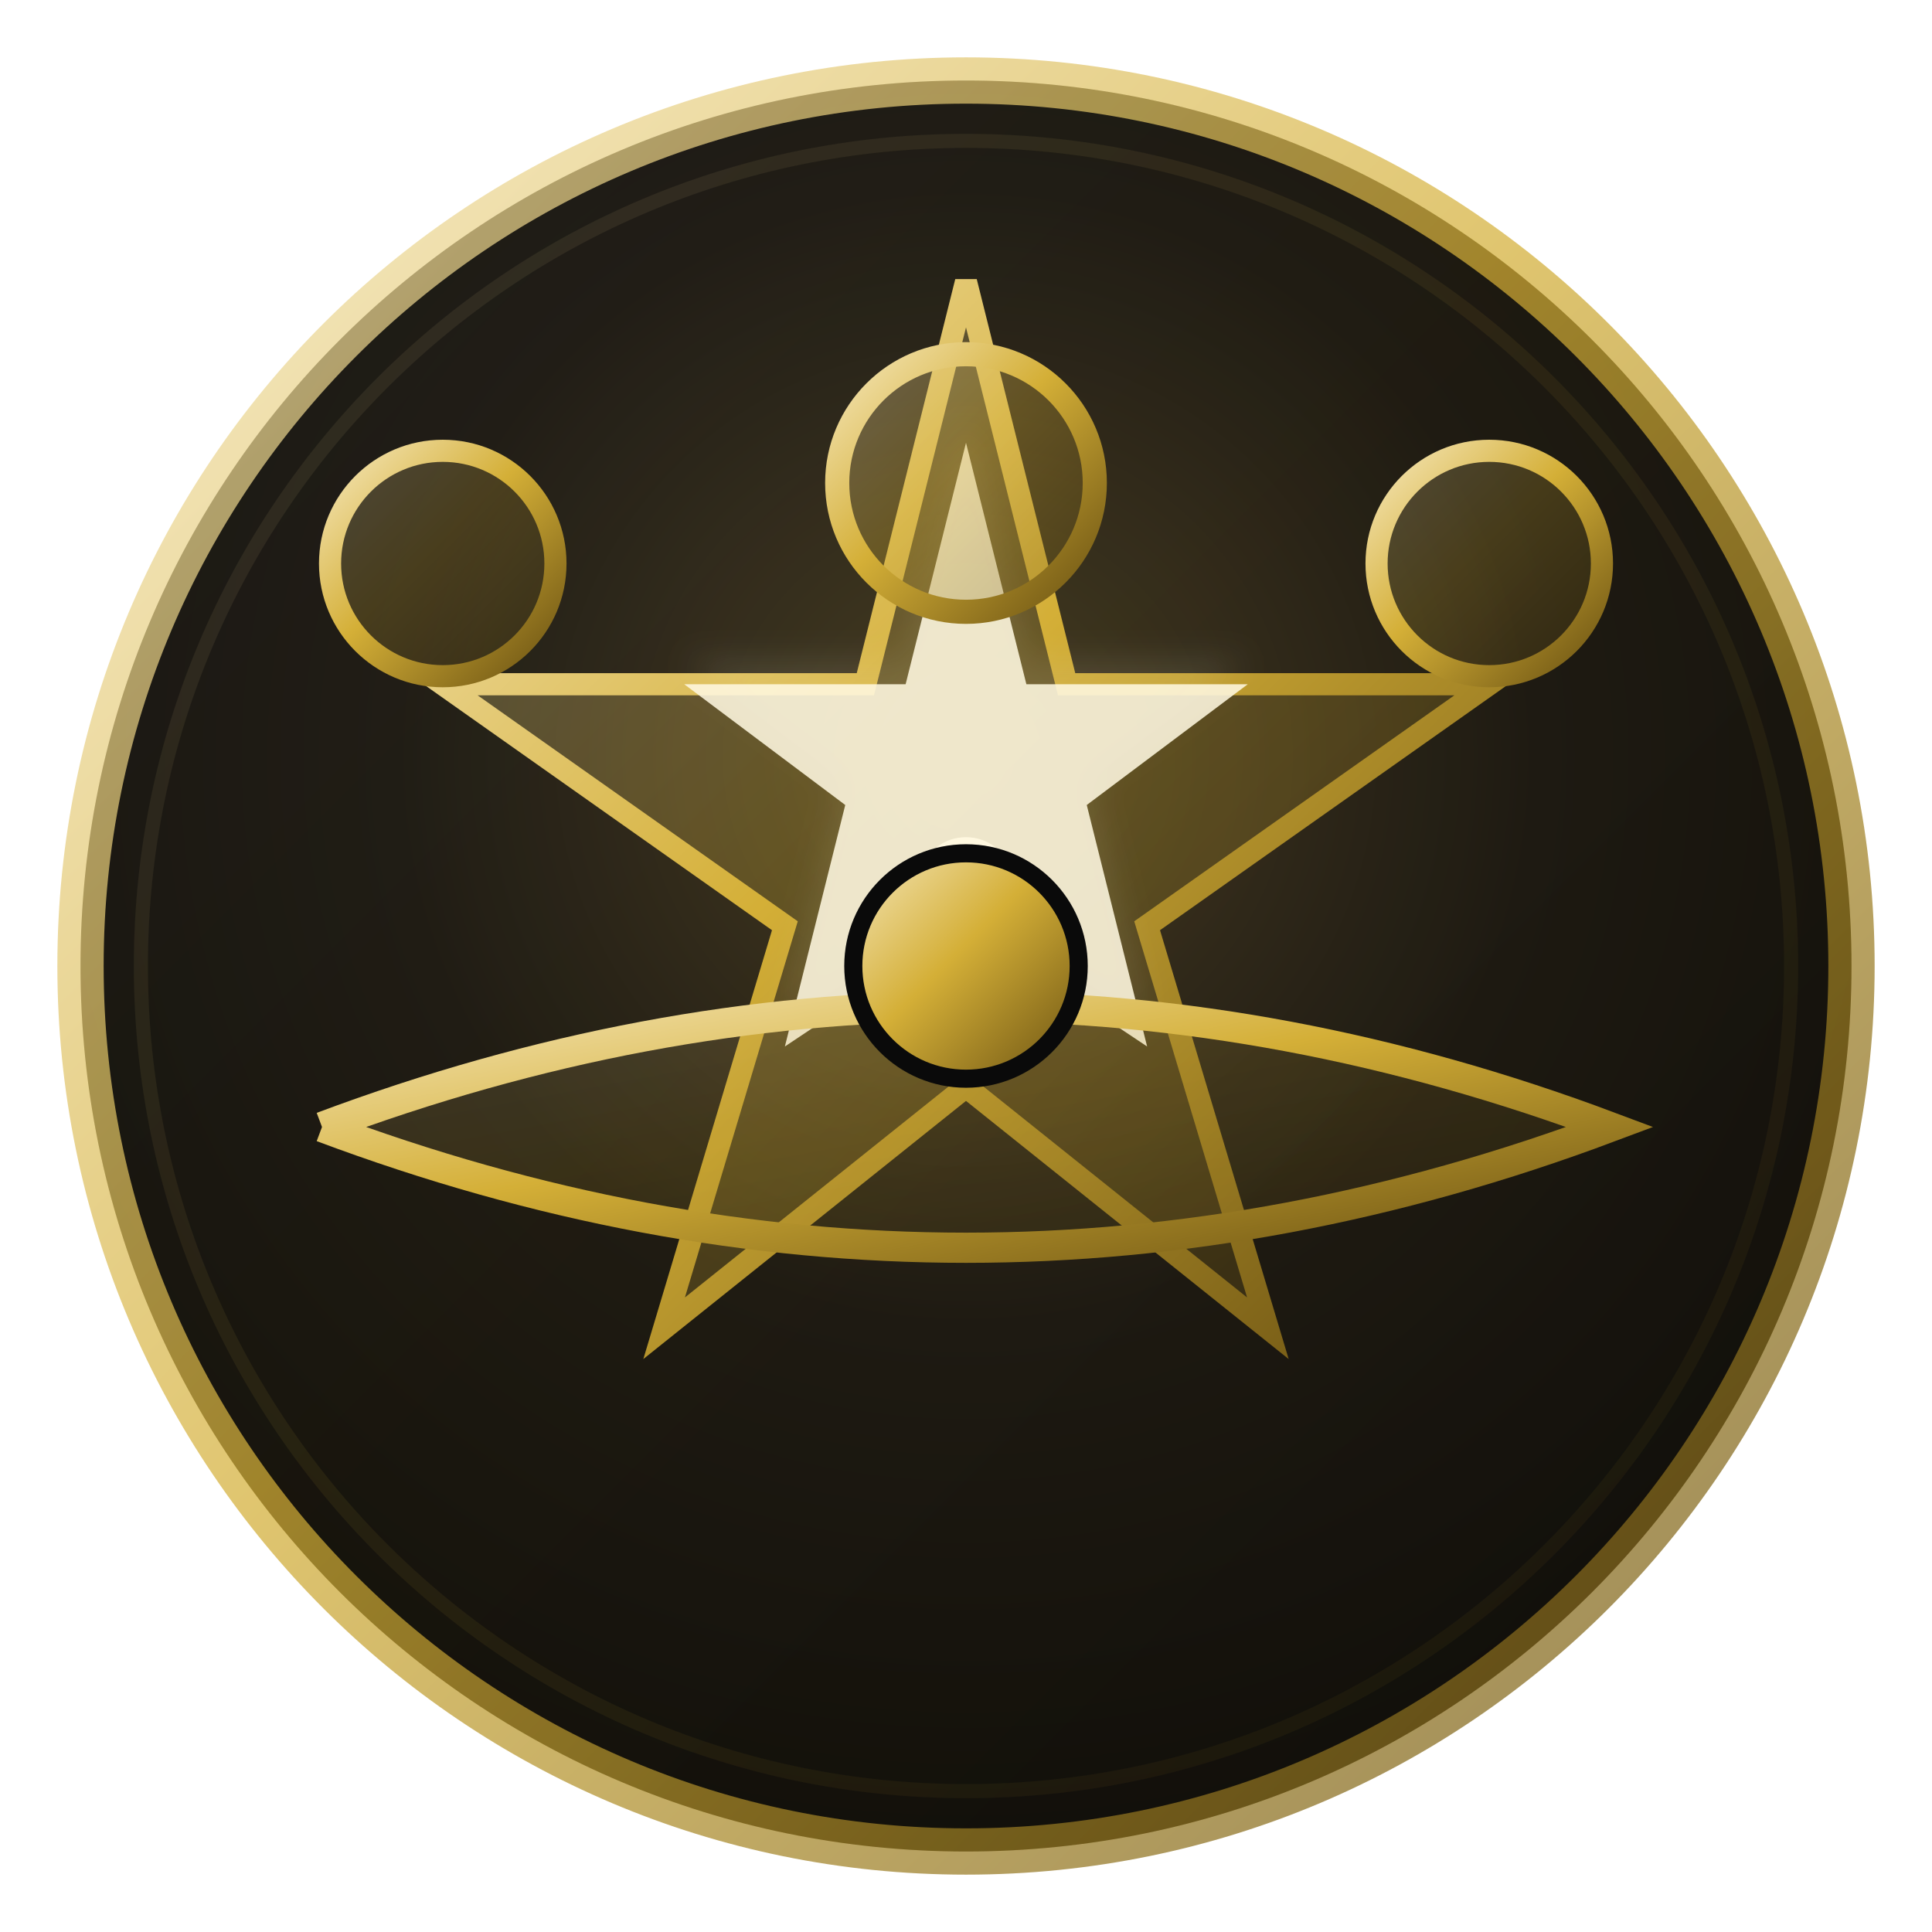
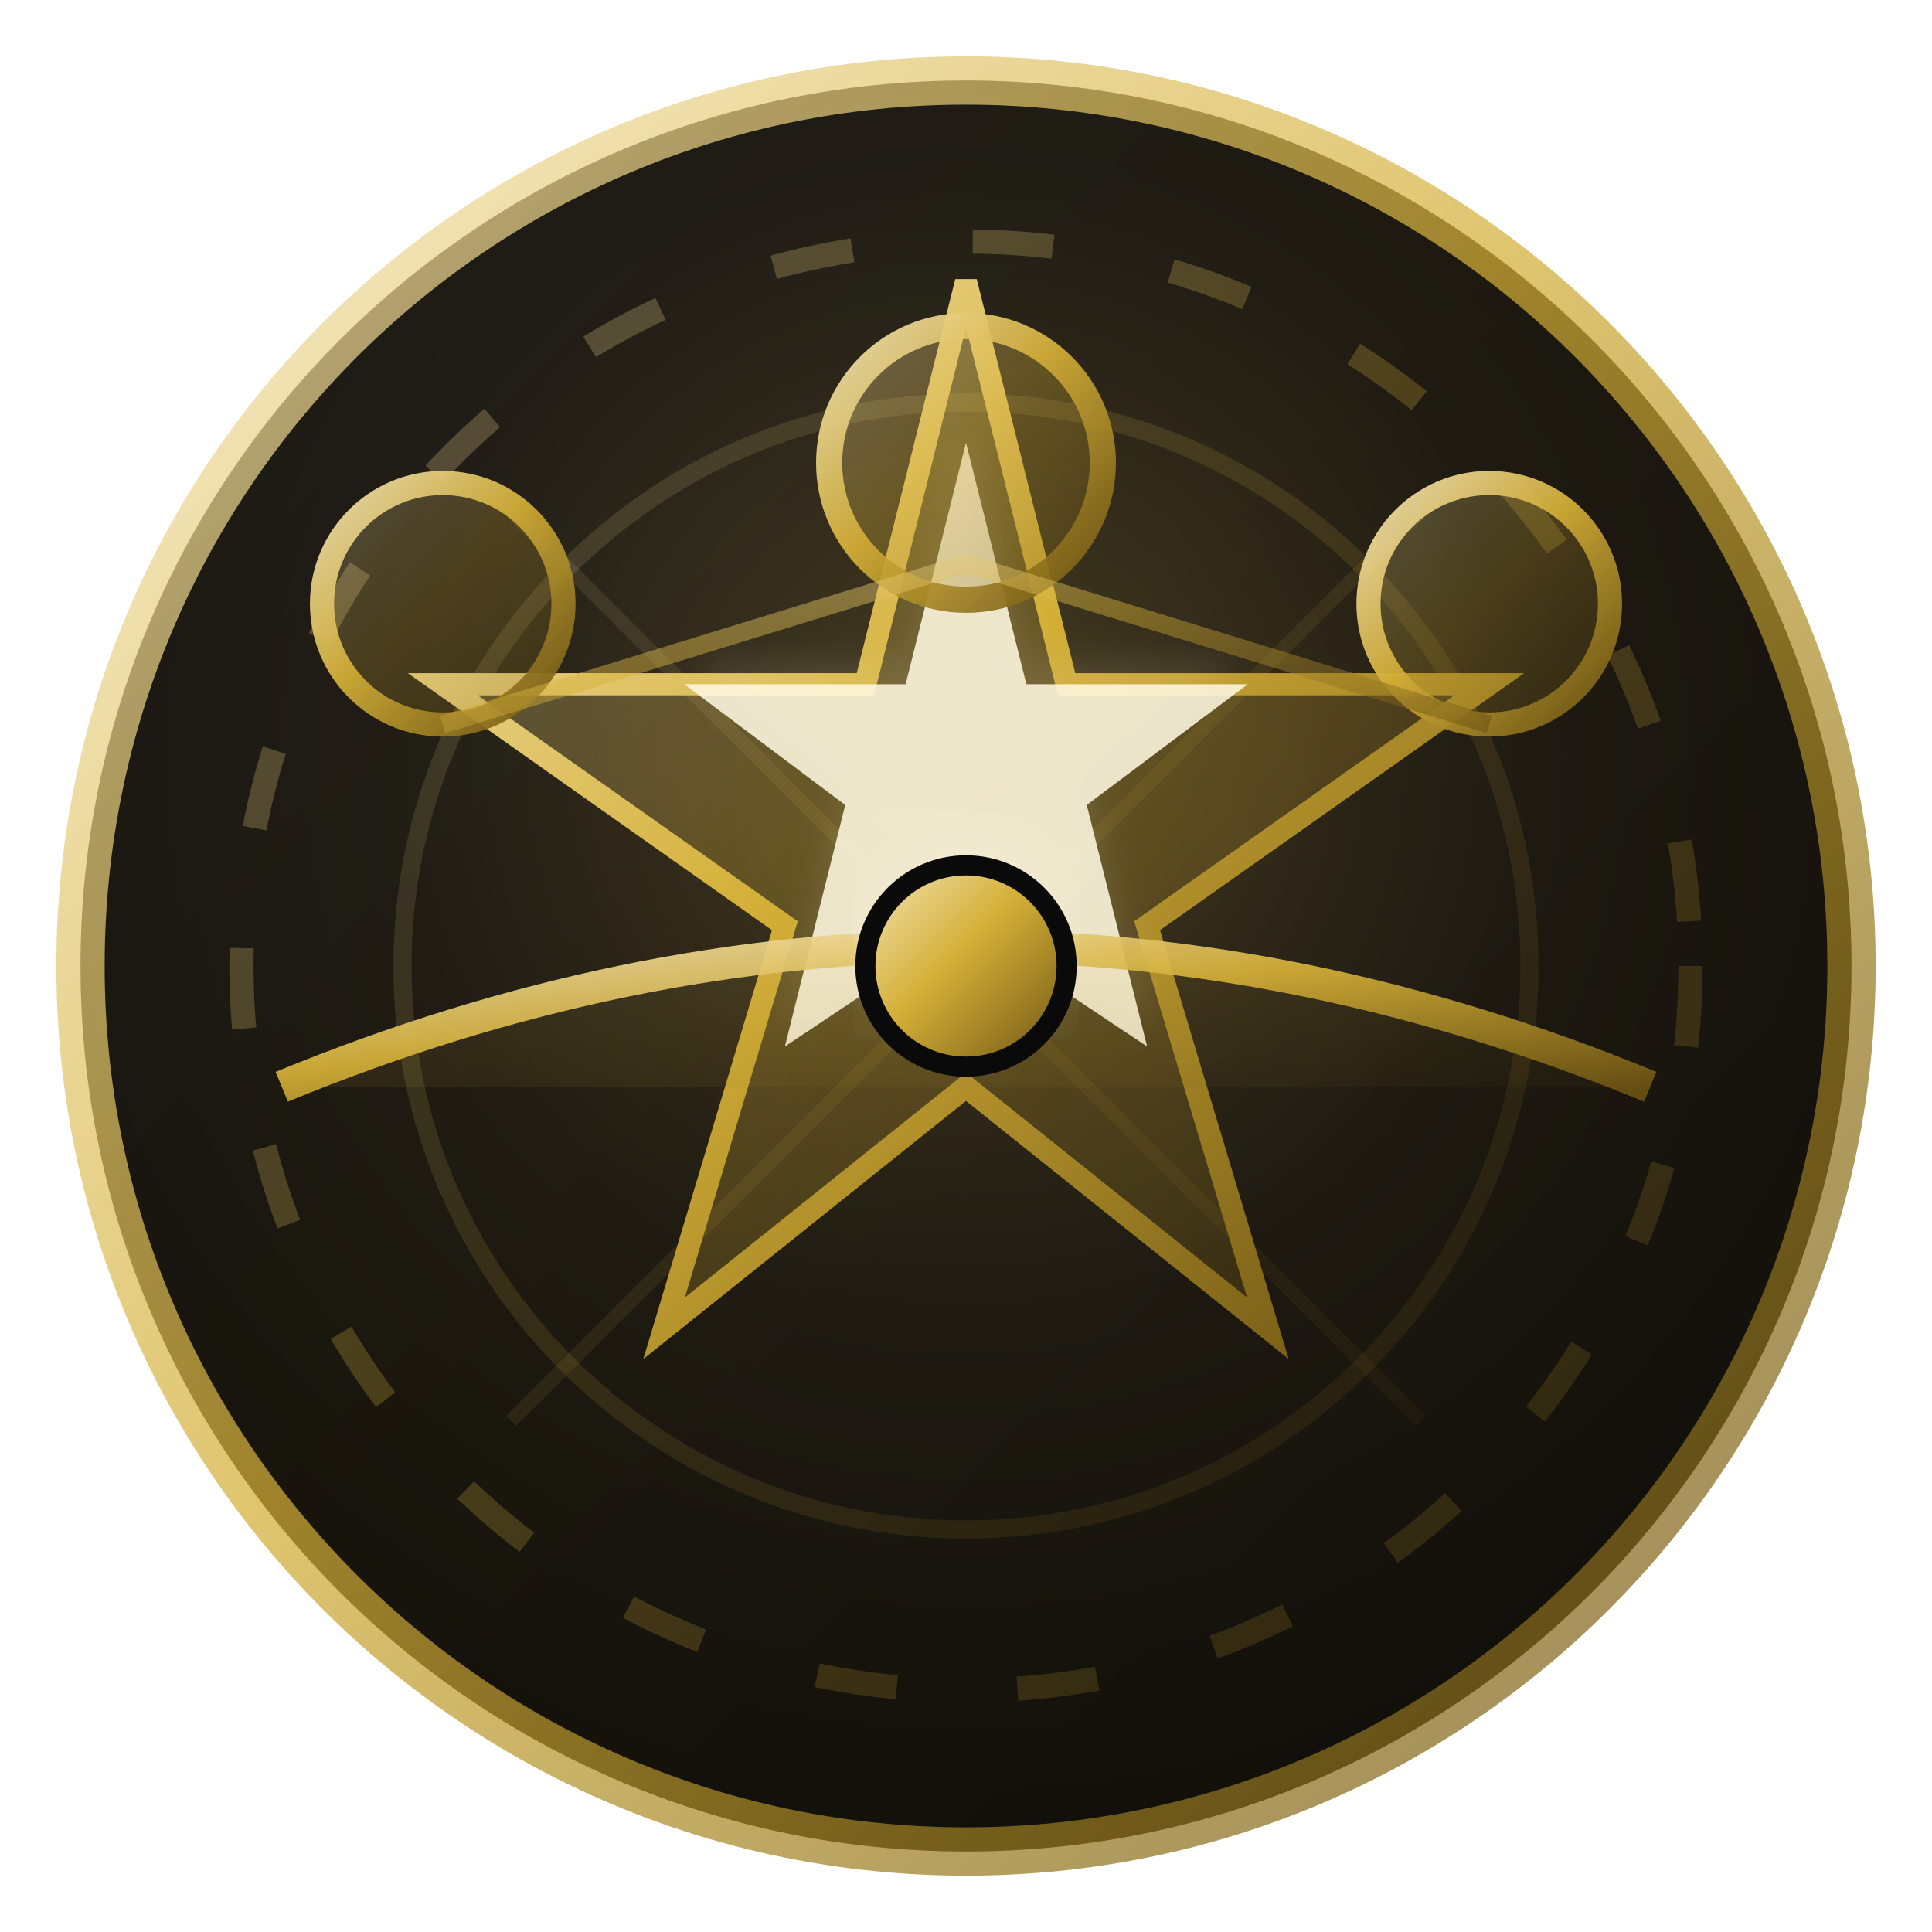
<svg xmlns="http://www.w3.org/2000/svg" viewBox="0 0 48 48" fill="none" aria-hidden="true">
  <defs>
-     <radialGradient id="drfamiljenstjarn3d" cx="50%" cy="38%" r="68%">
+     <radialGradient id="dchfamiljenstjarn3d7" cx="50%" cy="38%" r="68%">
      <stop offset="0%" stop-color="#3d3420" />
      <stop offset="48%" stop-color="#141210" />
      <stop offset="100%" stop-color="#080808" />
    </radialGradient>
-     <linearGradient id="grfamiljenstjarn3d" x1="0" y1="0" x2="1" y2="1">
+     <linearGradient id="gchfamiljenstjarn3d7" x1="0" y1="0" x2="1" y2="1">
      <stop offset="0%" stop-color="#f5e6b8" />
      <stop offset="45%" stop-color="#d4af37" />
      <stop offset="100%" stop-color="#6b5212" />
    </linearGradient>
-     <linearGradient id="frfamiljenstjarn3d" x1="24" y1="4" x2="30" y2="20">
+     <linearGradient id="fchfamiljenstjarn3d7" x1="24" y1="4" x2="30" y2="20">
      <stop offset="0%" stop-color="#fff8e0" />
      <stop offset="55%" stop-color="#ffb74d" />
      <stop offset="100%" stop-color="#c97808" />
    </linearGradient>
-     <filter id="glrfamiljenstjarn3d" x="-50%" y="-50%" width="200%" height="200%">
+     <filter id="glchfamiljenstjarn3d7" x="-50%" y="-50%" width="200%" height="200%">
      <feGaussianBlur stdDeviation="1.4" result="b" />
      <feMerge>
        <feMergeNode in="b" />
        <feMergeNode in="SourceGraphic" />
      </feMerge>
    </filter>
-     <linearGradient id="rimrfamiljenstjarn3d" x1="0" y1="0" x2="1" y2="1">
+     <linearGradient id="rimchfamiljenstjarn3d7" x1="0" y1="0" x2="1" y2="1">
      <stop offset="0%" stop-color="#5eead4" />
      <stop offset="40%" stop-color="#818cf8" />
      <stop offset="75%" stop-color="#d4af37" />
      <stop offset="100%" stop-color="#2dd4bf" />
    </linearGradient>
-     <filter id="bvrfamiljenstjarn3d" x="-30%" y="-30%" width="160%" height="160%">
+     <filter id="bvchfamiljenstjarn3d7" x="-30%" y="-30%" width="160%" height="160%">
      <feDropShadow dx="0" dy="1.2" stdDeviation="0.8" flood-color="#000" flood-opacity="0.55" />
      <feDropShadow dx="0" dy="-0.6" stdDeviation="0.4" flood-color="#fff8e0" flood-opacity="0.12" />
    </filter>
  </defs>
-   <circle cx="24" cy="24" r="22" fill="url(#drfamiljenstjarn3d)" stroke="url(#grfamiljenstjarn3d)" stroke-width="1.15" stroke-opacity="0.72" />
-   <circle cx="24" cy="24" r="20.5" stroke="url(#grfamiljenstjarn3d)" stroke-opacity="0.08" stroke-width="0.35" fill="none" />
-   <g stroke="url(#grfamiljenstjarn3d)" stroke-opacity="0.1" stroke-width="0.32">
+   <circle cx="24" cy="24" r="22" fill="url(#dchfamiljenstjarn3d7)" stroke="url(#gchfamiljenstjarn3d7)" stroke-width="1.2" stroke-opacity="0.72" />
+   <circle cx="24" cy="24" r="18" stroke="url(#gchfamiljenstjarn3d7)" stroke-opacity="0.26" stroke-width="0.6" stroke-dasharray="2 3" fill="none" />
+   <circle cx="24" cy="24" r="14" stroke="url(#gchfamiljenstjarn3d7)" stroke-opacity="0.14" stroke-width="0.45" fill="none" />
+   <g stroke="url(#gchfamiljenstjarn3d7)" stroke-opacity="0.1" stroke-width="0.35">
+     <line x1="24" y1="8" x2="24" y2="40" />
+     <line x1="8" y1="24" x2="40" y2="24" />
+     <line x1="12.7" y1="12.7" x2="35.3" y2="35.3" />
+     <line x1="35.3" y1="12.7" x2="12.7" y2="35.3" />
+   </g>
+   <g stroke="url(#gchfamiljenstjarn3d7)" stroke-opacity="0.1" stroke-width="0.32">
    <line x1="24" y1="6.5" x2="24" y2="9.2" transform="rotate(0 24 24)" />
    <line x1="24" y1="6.5" x2="24" y2="9.2" transform="rotate(22.5 24 24)" />
    <line x1="24" y1="6.5" x2="24" y2="9.2" transform="rotate(45 24 24)" />
    <line x1="24" y1="6.5" x2="24" y2="9.2" transform="rotate(67.5 24 24)" />
    <line x1="24" y1="6.5" x2="24" y2="9.2" transform="rotate(90 24 24)" />
    <line x1="24" y1="6.5" x2="24" y2="9.2" transform="rotate(112.5 24 24)" />
    <line x1="24" y1="6.5" x2="24" y2="9.2" transform="rotate(135 24 24)" />
    <line x1="24" y1="6.5" x2="24" y2="9.2" transform="rotate(157.5 24 24)" />
    <line x1="24" y1="6.5" x2="24" y2="9.2" transform="rotate(180 24 24)" />
    <line x1="24" y1="6.5" x2="24" y2="9.2" transform="rotate(202.5 24 24)" />
    <line x1="24" y1="6.5" x2="24" y2="9.2" transform="rotate(225 24 24)" />
    <line x1="24" y1="6.5" x2="24" y2="9.2" transform="rotate(247.5 24 24)" />
    <line x1="24" y1="6.5" x2="24" y2="9.2" transform="rotate(270 24 24)" />
    <line x1="24" y1="6.5" x2="24" y2="9.2" transform="rotate(292.5 24 24)" />
    <line x1="24" y1="6.5" x2="24" y2="9.2" transform="rotate(315 24 24)" />
    <line x1="24" y1="6.5" x2="24" y2="9.2" transform="rotate(337.5 24 24)" />
  </g>
-   <circle cx="24" cy="24" r="22" fill="url(#grfamiljenstjarn3d)" fill-opacity="0.06" />
-   <polygon points="24,7 26.5,17 37,17 28.5,23 31.5,33 24,27 16.5,33 19.5,23 11,17 21.5,17" fill="url(#grfamiljenstjarn3d)" fill-opacity="0.28" stroke="url(#grfamiljenstjarn3d)" stroke-width="0.55" />
-   <polygon points="24,11 25.5,17 31,17 27,20 28.5,26 24,23 19.5,26 21,20 17,17 22.5,17" fill="url(#frfamiljenstjarn3d)" fill-opacity="0.88" filter="url(#bvrfamiljenstjarn3d)" />
-   <circle cx="11" cy="14" r="2.8" stroke="url(#grfamiljenstjarn3d)" stroke-width="0.55" fill="url(#grfamiljenstjarn3d)" fill-opacity="0.22" />
-   <circle cx="24" cy="12" r="3.2" stroke="url(#grfamiljenstjarn3d)" stroke-width="0.6" fill="url(#grfamiljenstjarn3d)" fill-opacity="0.32" />
-   <circle cx="37" cy="14" r="2.8" stroke="url(#grfamiljenstjarn3d)" stroke-width="0.55" fill="url(#grfamiljenstjarn3d)" fill-opacity="0.22" />
-   <path d="M8 28 Q24 22 40 28 Q24 34 8 28" stroke="url(#grfamiljenstjarn3d)" stroke-width="0.75" fill="url(#grfamiljenstjarn3d)" fill-opacity="0.14" />
-   <circle cx="24" cy="22" r="1.2" fill="url(#frfamiljenstjarn3d)" />
-   <circle cx="24" cy="24" r="2.8" fill="url(#grfamiljenstjarn3d)" stroke="#0a0a0a" stroke-width="0.45" />
+   <circle cx="24" cy="24" r="22" fill="url(#gchfamiljenstjarn3d7)" fill-opacity="0.06" />
+   <polygon points="24,7 26.5,17 37,17 28.5,23 31.5,33 24,27 16.5,33 19.5,23 11,17 21.5,17" fill="url(#gchfamiljenstjarn3d7)" fill-opacity="0.28" stroke="url(#gchfamiljenstjarn3d7)" stroke-width="0.55" />
+   <polygon points="24,11 25.5,17 31,17 27,20 28.5,26 24,23 19.5,26 21,20 17,17 22.5,17" fill="url(#fchfamiljenstjarn3d7)" fill-opacity="0.88" filter="url(#bvchfamiljenstjarn3d7)" />
+   <g opacity="0.93">
+     <path d="M7 27 Q24 20 41 27" stroke="url(#gchfamiljenstjarn3d7)" stroke-width="0.8" fill="url(#gchfamiljenstjarn3d7)" fill-opacity="0.1" />
+     <circle cx="11" cy="15" r="3" stroke="url(#gchfamiljenstjarn3d7)" stroke-width="0.6" fill="url(#gchfamiljenstjarn3d7)" fill-opacity="0.25" />
+     <circle cx="24" cy="11.5" r="3.4" stroke="url(#gchfamiljenstjarn3d7)" stroke-width="0.65" fill="url(#gchfamiljenstjarn3d7)" fill-opacity="0.35" />
+     <circle cx="37" cy="15" r="3" stroke="url(#gchfamiljenstjarn3d7)" stroke-width="0.6" fill="url(#gchfamiljenstjarn3d7)" fill-opacity="0.25" />
+     <path d="M11 18 L24 14 L37 18" stroke="url(#gchfamiljenstjarn3d7)" stroke-width="0.45" stroke-opacity="0.5" />
+     <path d="M24 20 Q24 17 24 14" stroke="url(#fchfamiljenstjarn3d7)" stroke-width="0.5" opacity="0.6" />
+     <circle cx="24" cy="23" r="1.4" fill="url(#fchfamiljenstjarn3d7)" filter="url(#glchfamiljenstjarn3d7)" />
+   </g>
+   <circle cx="24" cy="24" r="2.5" fill="url(#gchfamiljenstjarn3d7)" stroke="#0a0a0a" stroke-width="0.5" />
</svg>
